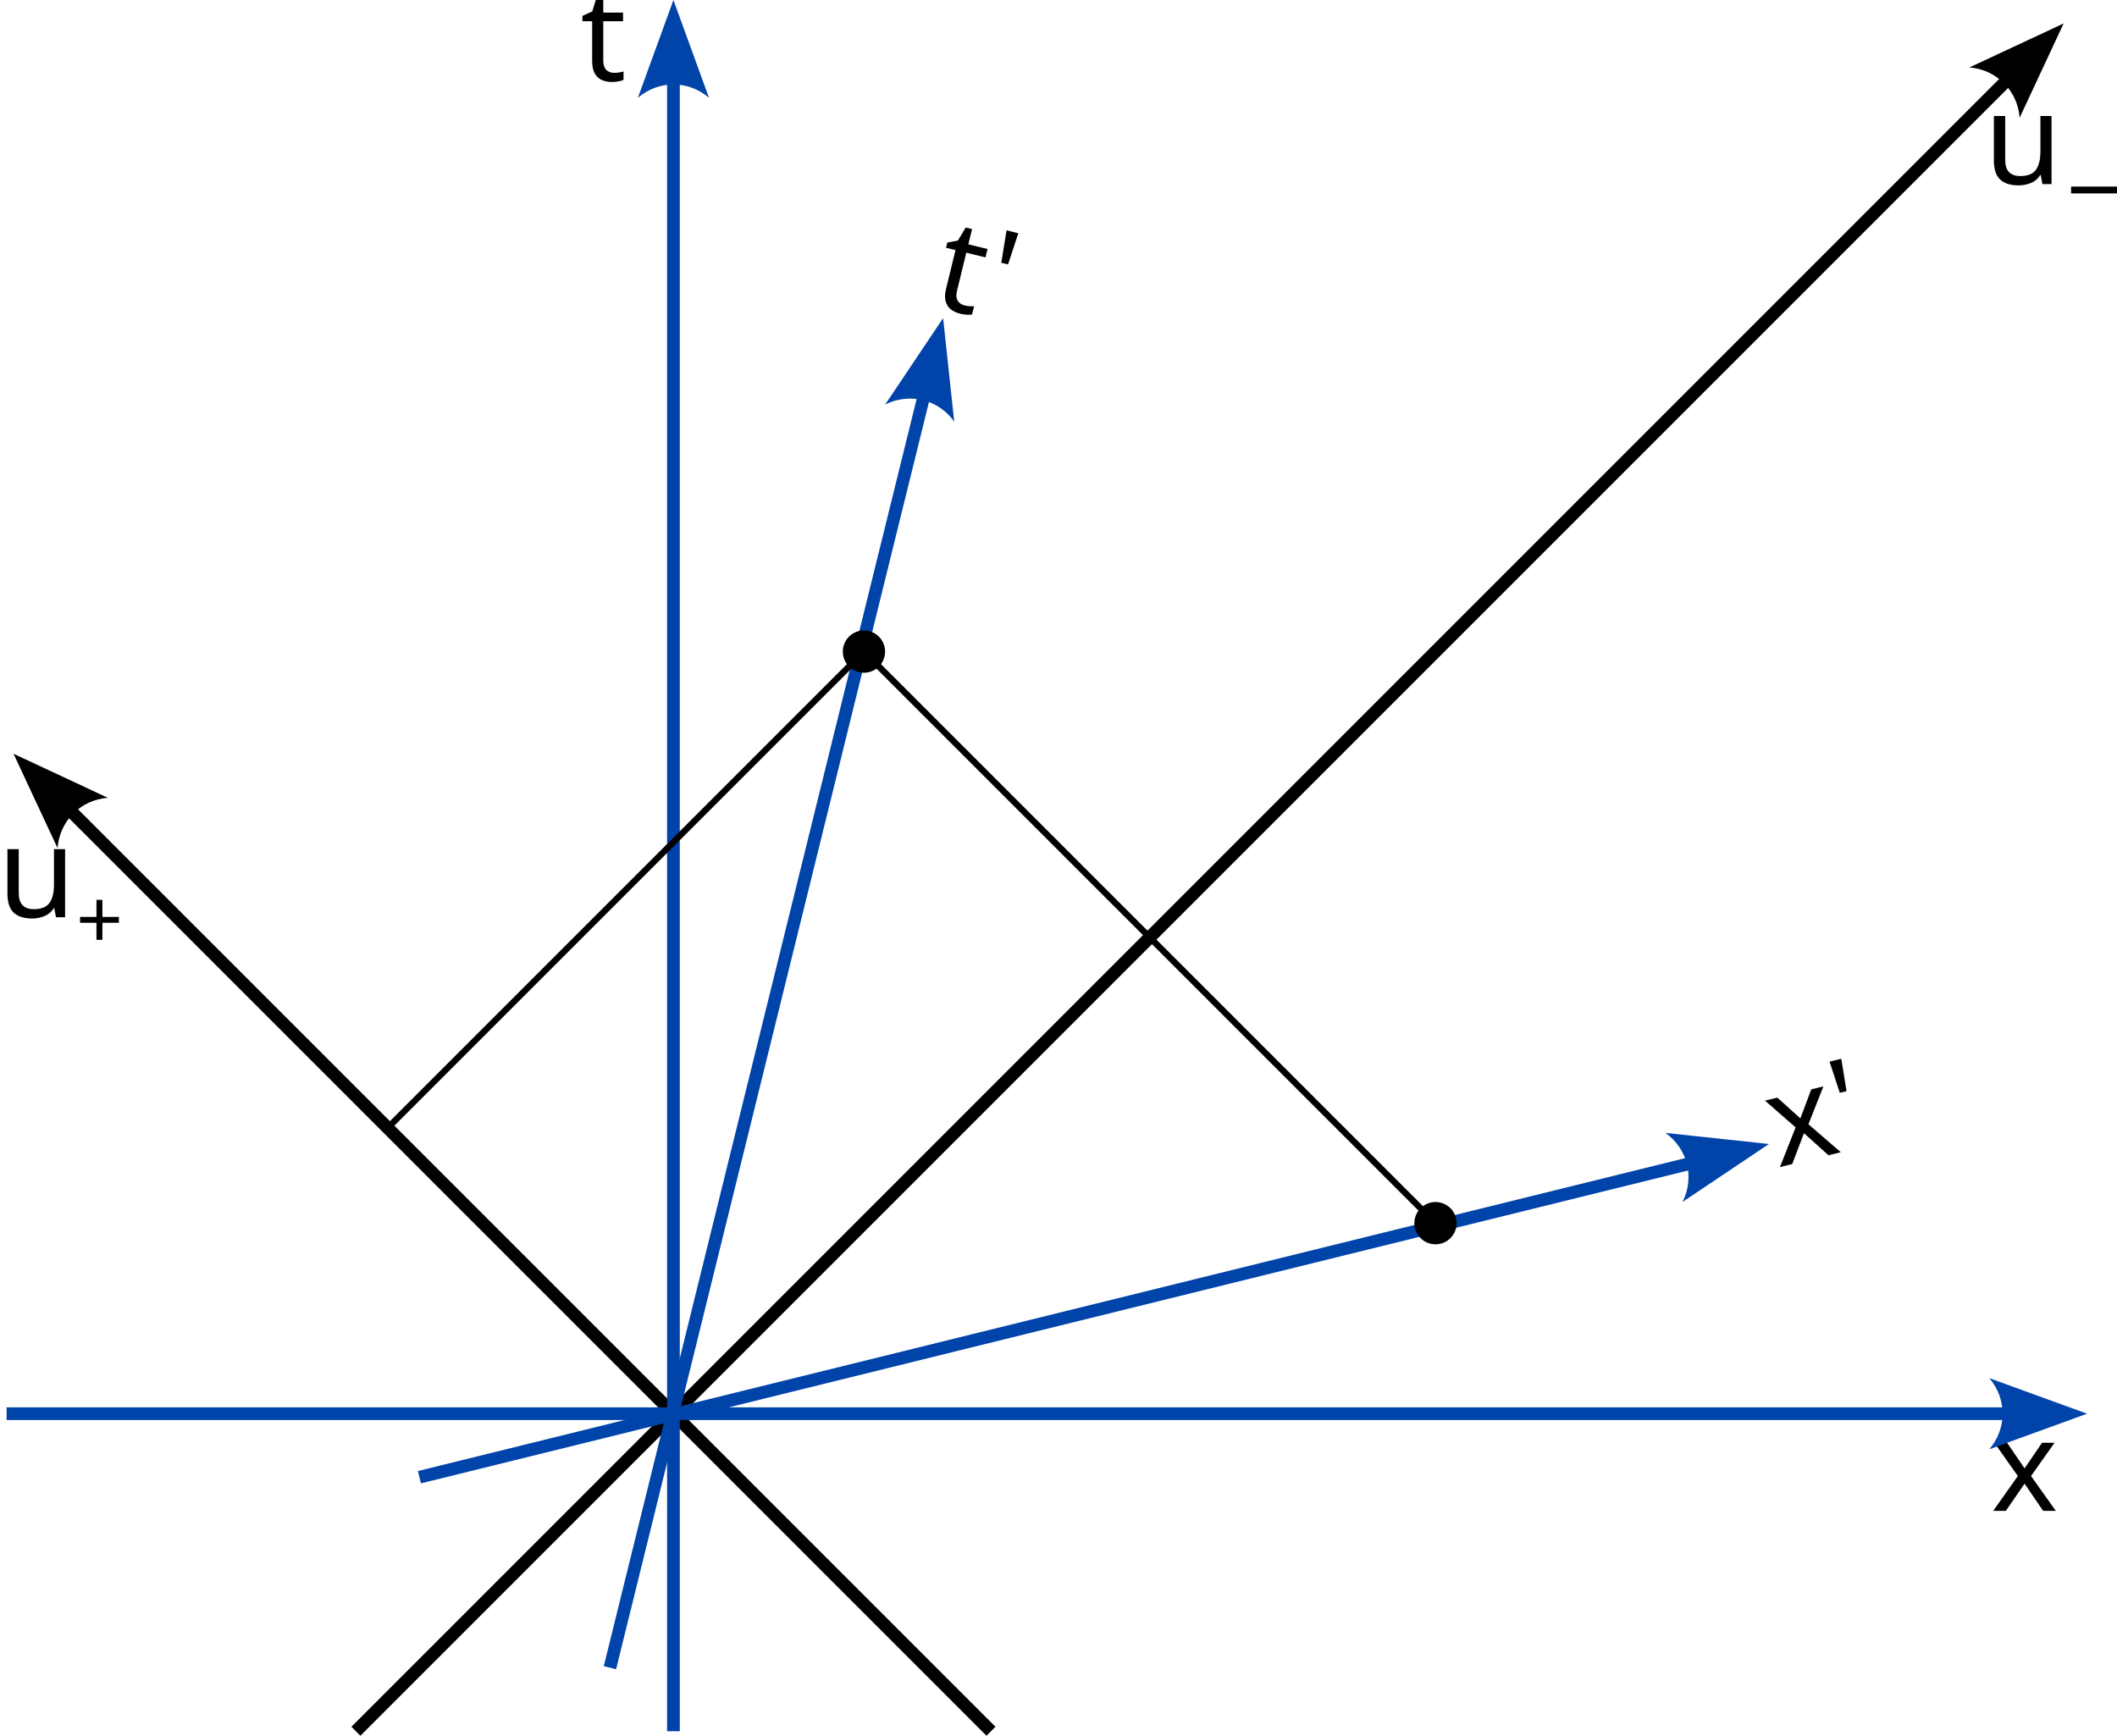
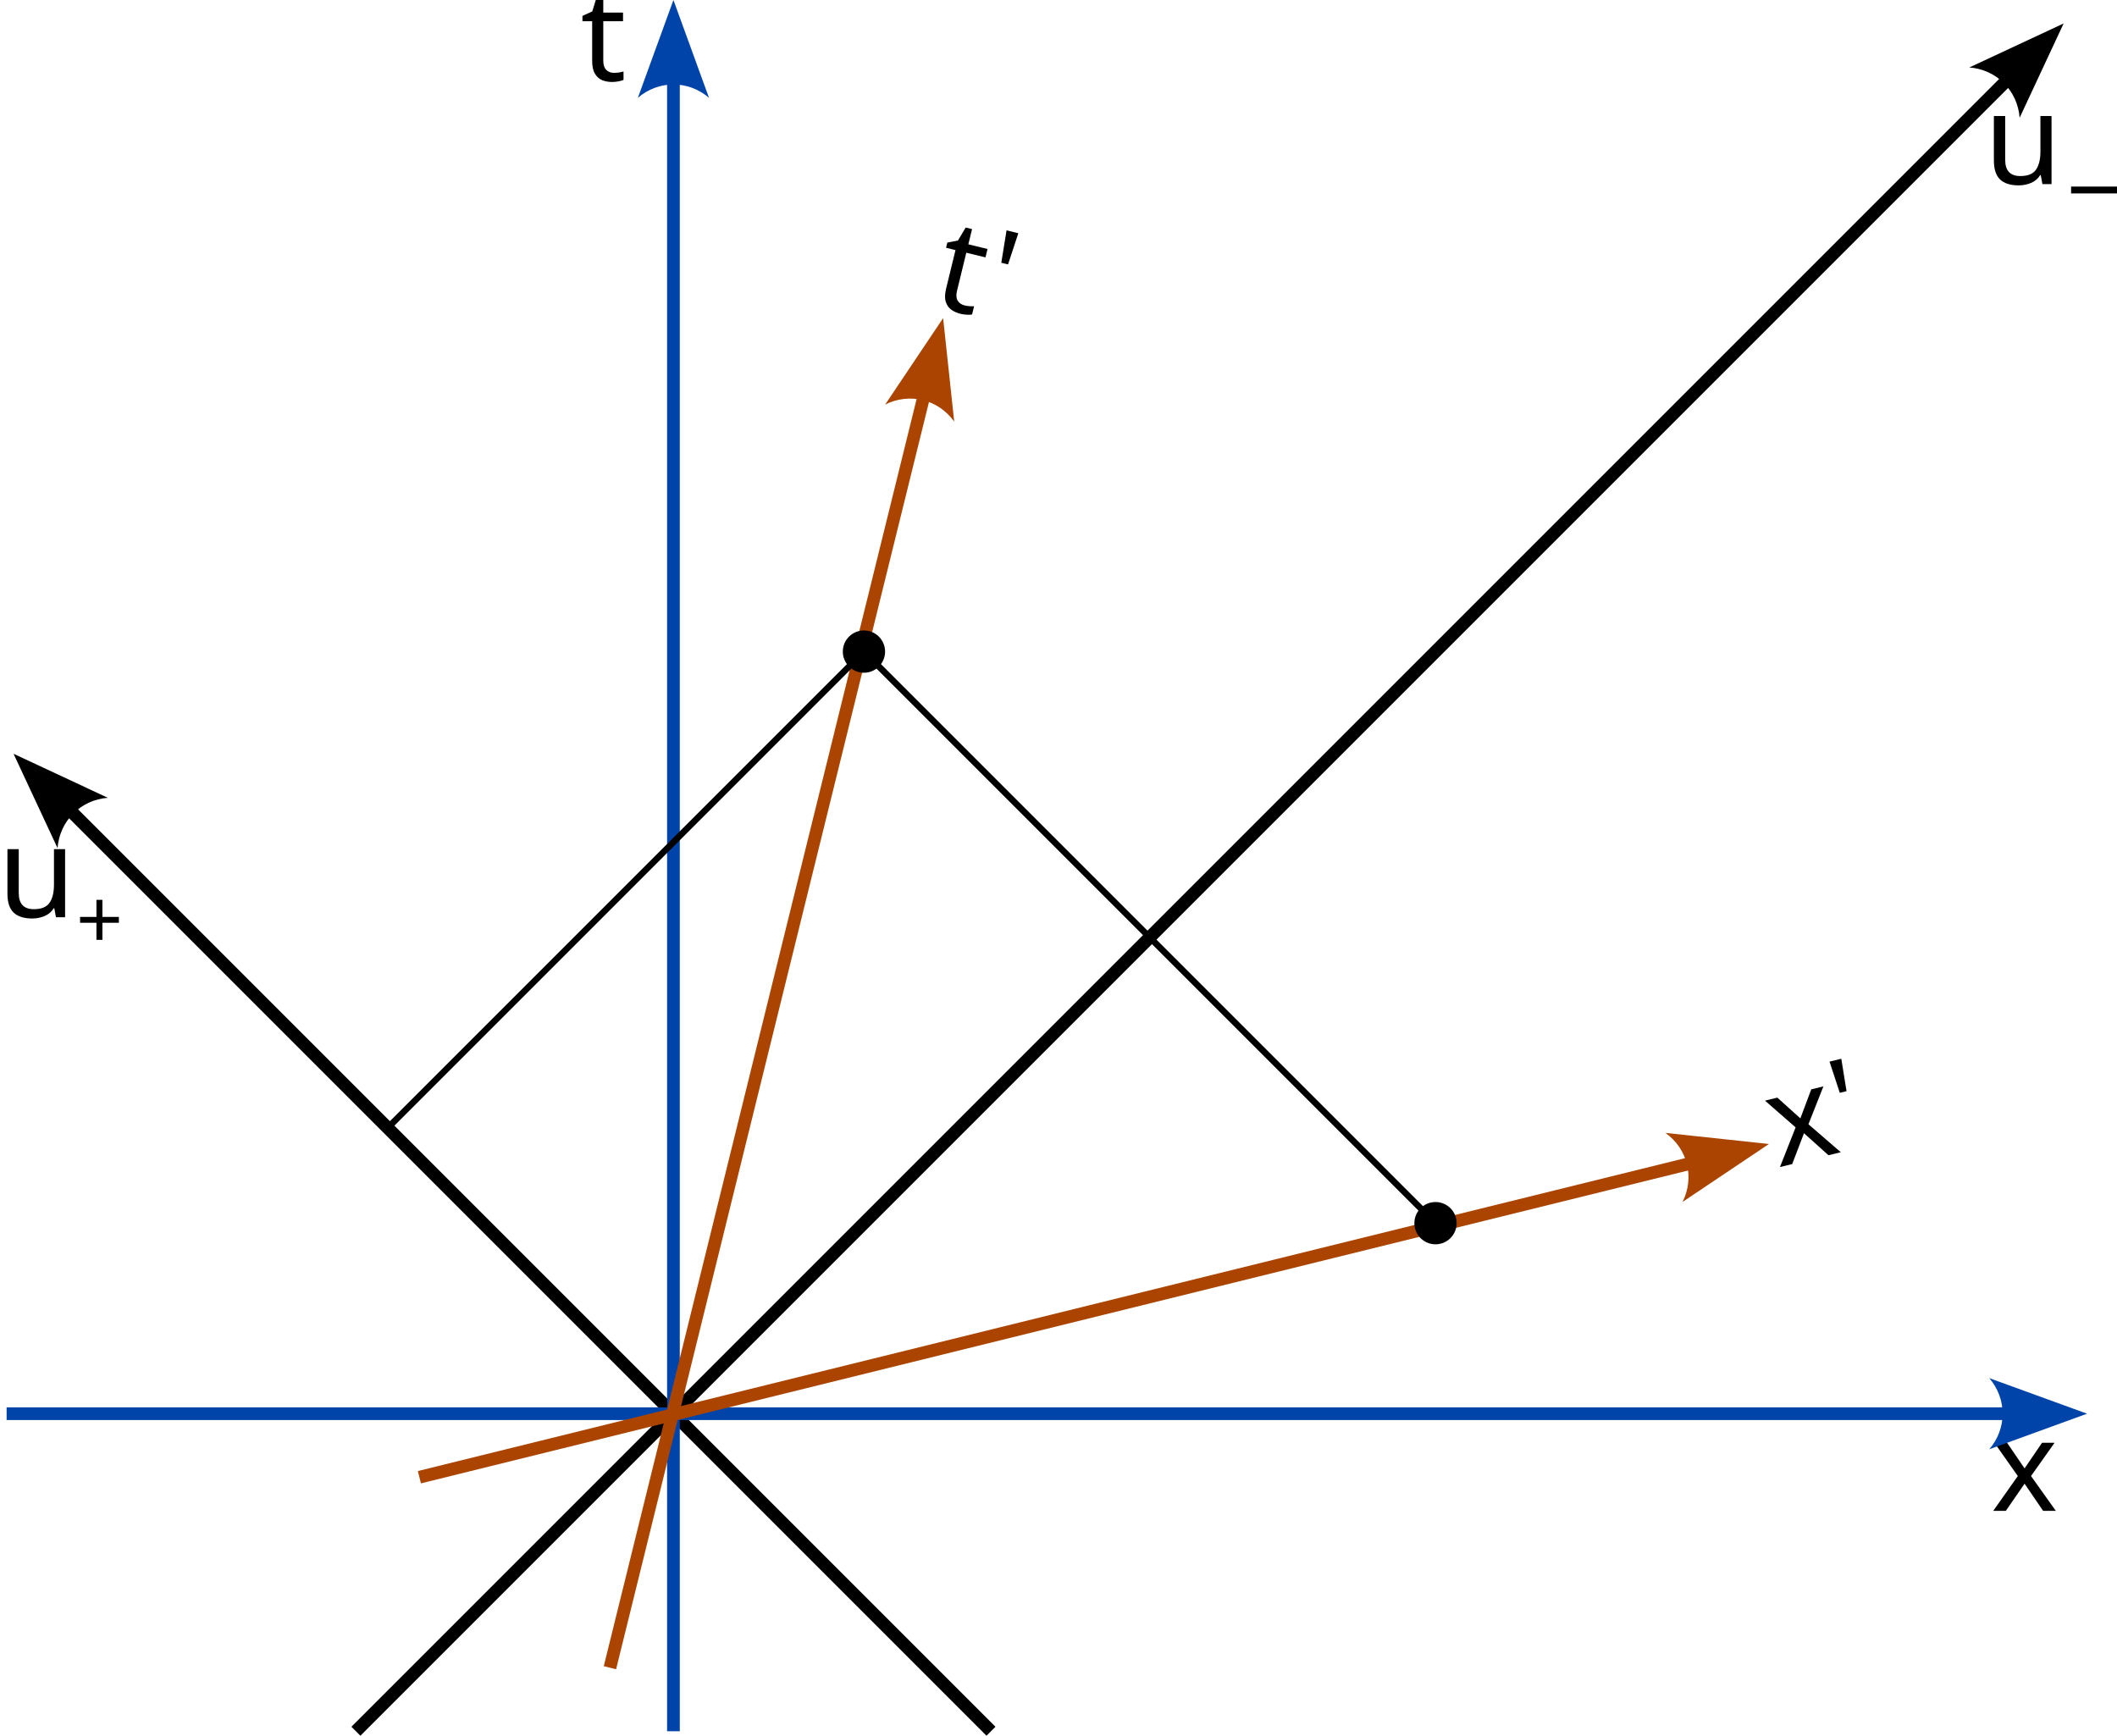
<svg xmlns="http://www.w3.org/2000/svg" width="4.63in" height="3.796in" viewBox="0 0 333.331 273.307" version="1.1" id="svg5">
  <defs id="defs2">
    </defs>
  <g id="layer1" transform="translate(-48.96914,-2.4)">
    <path id="path18370" style="fill:none;stroke:#000000;stroke-width:1;stroke-linecap:butt;stroke-linejoin:miter;stroke-dasharray:none;stroke-opacity:1" d="M 295,5 V 5" />
    <text xml:space="preserve" style="font-style:normal;font-variant:normal;font-weight:bold;font-stretch:normal;font-size:20px;line-height:1.25;font-family:MathJax_Math;-inkscape-font-specification:'MathJax_Math Bold';letter-spacing:0px;word-spacing:0px;stroke-width:0.75" x="140.358" y="15.107" id="text10092">
      <tspan id="tspan10090" style="font-style:normal;font-variant:normal;font-weight:normal;font-stretch:normal;font-family:MathJax_Math;-inkscape-font-specification:MathJax_Math;stroke-width:0.75" x="140.358" y="15.107">t</tspan>
    </text>
    <text xml:space="preserve" style="font-style:normal;font-variant:normal;font-weight:bold;font-stretch:normal;font-size:20px;line-height:1.25;font-family:MathJax_Math;-inkscape-font-specification:'MathJax_Math Bold';letter-spacing:0px;word-spacing:0px;stroke-width:0.75" x="362.461" y="240.303" id="text10096">
      <tspan id="tspan10094" style="font-style:normal;font-variant:normal;font-weight:normal;font-stretch:normal;font-family:MathJax_Math;-inkscape-font-specification:MathJax_Math;stroke-width:0.75" x="362.461" y="240.303">x</tspan>
    </text>
    <text xml:space="preserve" style="font-weight:bold;font-size:20px;line-height:1.25;font-family:sans-serif;-inkscape-font-specification:'sans-serif Bold';letter-spacing:0px;word-spacing:0px;stroke-width:0.75" x="361.346" y="31.389" id="text10100">
      <tspan id="tspan10098" style="font-style:normal;font-variant:normal;font-weight:normal;font-stretch:normal;font-family:MathJax_Math;-inkscape-font-specification:MathJax_Math;stroke-width:0.75" x="361.346" y="31.389">u<tspan style="font-size:65%" dy="5" id="tspan10108">−</tspan>
      </tspan>
    </text>
    <text xml:space="preserve" style="font-weight:bold;font-size:20px;line-height:1.25;font-family:sans-serif;-inkscape-font-specification:'sans-serif Bold';letter-spacing:0px;word-spacing:0px;stroke-width:0.75" x="48.549" y="146.824" id="text10106">
      <tspan id="tspan10104" style="font-style:normal;font-variant:normal;font-weight:normal;font-stretch:normal;font-family:MathJax_Math;-inkscape-font-specification:MathJax_Math;stroke-width:0.75" x="48.549" y="146.824">u<tspan style="font-size:65%" dy="5" id="tspan10110">+</tspan>
      </tspan>
    </text>
    <g id="path2380" style="fill:#000000;fill-opacity:1">
      <path style="color:#000000;fill:#000000;fill-opacity:1;-inkscape-stroke:none" d="m 60.707,129.293 -1.414,1.414 145,145 1.414,-1.414 z" id="path5153" />
      <g id="g5147" style="fill:#000000;fill-opacity:1">
        <path d="m 58.02,135.94 -6.93,-14.849 14.849,6.93 c -4.286,0.327 -7.583,3.623 -7.92,7.92 z" style="fill:#000000;fill-opacity:1;fill-rule:evenodd;stroke-width:1.4" id="path5149" />
      </g>
    </g>
    <g id="path2701" style="fill:#000000;fill-opacity:1">
      <path style="color:#000000;fill:#000000;fill-opacity:1;-inkscape-stroke:none" d="m 364.293,14.293 -260,260 1.414,1.414 260,-260 z" id="path5139" />
      <g id="g5133" style="fill:#000000;fill-opacity:1">
        <path d="M 359.06,13.02 373.91,6.09 366.98,20.94 c -0.327,-4.286 -3.623,-7.583 -7.92,-7.92 z" style="fill:#000000;fill-opacity:1;fill-rule:evenodd;stroke-width:1.4" id="path5135" />
      </g>
    </g>
    <g id="path2729" style="fill:#0044aa;fill-opacity:1">
      <path style="color:#000000;fill:#0044aa;fill-opacity:1;stroke-width:2;-inkscape-stroke:none" d="m 50,225 c 105.001,0 210.001,0 315,0" id="path5123" />
      <path style="color:#000000;fill:#0044aa;fill-opacity:1;-inkscape-stroke:none" d="m 50,224 v 2 h 315 v -2 z" id="path5125" />
      <g id="g5117" style="fill:#0044aa;fill-opacity:1">
        <path d="m 362.2,219.4 15.4,5.6 -15.4,5.6 c 2.8,-3.262 2.8,-7.924 0,-11.2 z" style="fill:#0044aa;fill-opacity:1;fill-rule:evenodd;stroke-width:1.4" id="path5119" />
      </g>
    </g>
    <g id="path3175" style="fill:#0044aa;fill-opacity:1">
      <path style="color:#000000;fill:#0044aa;fill-opacity:1;stroke-width:2;-inkscape-stroke:none" d="m 155,275 c 0,-86.666 0,-173.333 0,-260" id="path5091" />
      <path style="color:#000000;fill:#0044aa;fill-opacity:1;-inkscape-stroke:none" d="m 154,15 v 260 h 2 V 15 Z" id="path5093" />
      <g id="g5085" style="fill:#0044aa;fill-opacity:1">
        <path d="m 149.4,17.8 5.6,-15.4 5.6,15.4 c -3.262,-2.8 -7.924,-2.8 -11.2,0 z" style="fill:#0044aa;fill-opacity:1;fill-rule:evenodd;stroke-width:1.4" id="path5087" />
      </g>
    </g>
    <g id="xpaxis">
      <g id="path4807" style="fill:#0044aa;fill-opacity:1">
        <path style="color:#000000;fill:#0044aa;fill-opacity:1;stroke-width:2;-inkscape-stroke:none" d="m 115,235 c 0,0 200.273,-49.447 200.273,-49.447" id="path5107" />
-         <path style="color:#000000;fill:#0044aa;fill-opacity:1;-inkscape-stroke:none" d="m 315.033,184.582 -200.273,49.447 0.48,1.941 200.271,-49.447 z" id="path5109" />
+         <path style="color:#000000;fill:#aa4400;fill-opacity:1;-inkscape-stroke:none" d="m 315.033,184.582 -200.273,49.447 0.48,1.941 200.271,-49.447 z" id="path5109" />
        <g id="g5101" style="fill:#0044aa;fill-opacity:1">
-           <path d="m 311.212,180.787 16.293,1.745 -13.609,9.128 c 1.936,-3.838 0.819,-8.364 -2.685,-10.873 z" style="fill:#0044aa;fill-opacity:1;fill-rule:evenodd;stroke-width:1.4" id="path5103" />
+           <path d="m 311.212,180.787 16.293,1.745 -13.609,9.128 c 1.936,-3.838 0.819,-8.364 -2.685,-10.873 z" style="fill:#aa4400;fill-opacity:1;fill-rule:evenodd;stroke-width:1.4" id="path5103" />
        </g>
      </g>
      <text xml:space="preserve" style="font-style:normal;font-variant:normal;font-weight:bold;font-stretch:normal;font-size:20px;line-height:1.25;font-family:MathJax_Math;-inkscape-font-specification:'MathJax_Math Bold';letter-spacing:0px;word-spacing:0px;stroke-width:0.75" x="275.42" y="258.843" id="text4837" transform="rotate(-13.7)">
        <tspan id="tspan4835" style="font-style:normal;font-variant:normal;font-weight:normal;font-stretch:normal;font-family:MathJax_Math;-inkscape-font-specification:MathJax_Math;stroke-width:0.75" x="275.42" y="258.843">x'</tspan>
      </text>
    </g>
    <g id="tpaxis">
      <g id="path4152" style="fill:#0044aa;fill-opacity:1">
        <path style="color:#000000;fill:#0044aa;fill-opacity:1;stroke-width:2;-inkscape-stroke:none" d="m 145,265 c 0,0 49.447,-200.273 49.447,-200.273" id="path5075" />
-         <path style="color:#000000;fill:#0044aa;fill-opacity:1;-inkscape-stroke:none" d="m 193.477,64.488 -49.447,200.271 1.941,0.48 49.447,-200.273 z" id="path5077" />
+         <path style="color:#000000;fill:#aa4400;fill-opacity:1;-inkscape-stroke:none" d="m 193.477,64.488 -49.447,200.271 1.941,0.48 49.447,-200.273 z" id="path5077" />
        <g id="g5069" style="fill:#0044aa;fill-opacity:1">
-           <path d="m 188.339,66.103 9.128,-13.609 1.745,16.293 c -2.496,-3.5 -7.022,-4.618 -10.873,-2.685 z" style="fill:#0044aa;fill-opacity:1;fill-rule:evenodd;stroke-width:1.4" id="path5071" />
+           <path d="m 188.339,66.103 9.128,-13.609 1.745,16.293 c -2.496,-3.5 -7.022,-4.618 -10.873,-2.685 z" style="fill:#aa4400;fill-opacity:1;fill-rule:evenodd;stroke-width:1.4" id="path5071" />
        </g>
      </g>
      <text xml:space="preserve" style="font-style:normal;font-variant:normal;font-weight:bold;font-stretch:normal;font-size:20px;line-height:1.25;font-family:MathJax_Math;-inkscape-font-specification:'MathJax_Math Bold';letter-spacing:0px;word-spacing:0px;stroke-width:0.75" x="201.793" y="2.721" id="text4943" transform="rotate(13.7)">
        <tspan id="tspan4941" style="font-style:normal;font-variant:normal;font-weight:normal;font-stretch:normal;font-family:MathJax_Math;-inkscape-font-specification:MathJax_Math;stroke-width:0.75" x="201.793" y="2.721">t'</tspan>
      </text>
    </g>
    <circle style="opacity:1;fill:#000000;fill-opacity:1;stroke:none;stroke-width:2;stroke-linecap:round;stroke-linejoin:round;stroke-dasharray:none;stroke-opacity:1" id="tppoint" cx="185" cy="105" r="3.329" />
    <path style="fill:none;stroke:#000000;stroke-width:1;stroke-linecap:butt;stroke-linejoin:miter;stroke-dasharray:none;stroke-opacity:1" d="m 110,180 c 25,-25 50,-50 75,-75 0,0 90,90 90,90" id="upumline" />
    <circle style="opacity:1;fill:#000000;fill-opacity:1;stroke:none;stroke-width:2;stroke-linecap:round;stroke-linejoin:round;stroke-dasharray:none;stroke-opacity:1" id="xppoint" cx="275" cy="195" r="3.329" />
  </g>
</svg>
